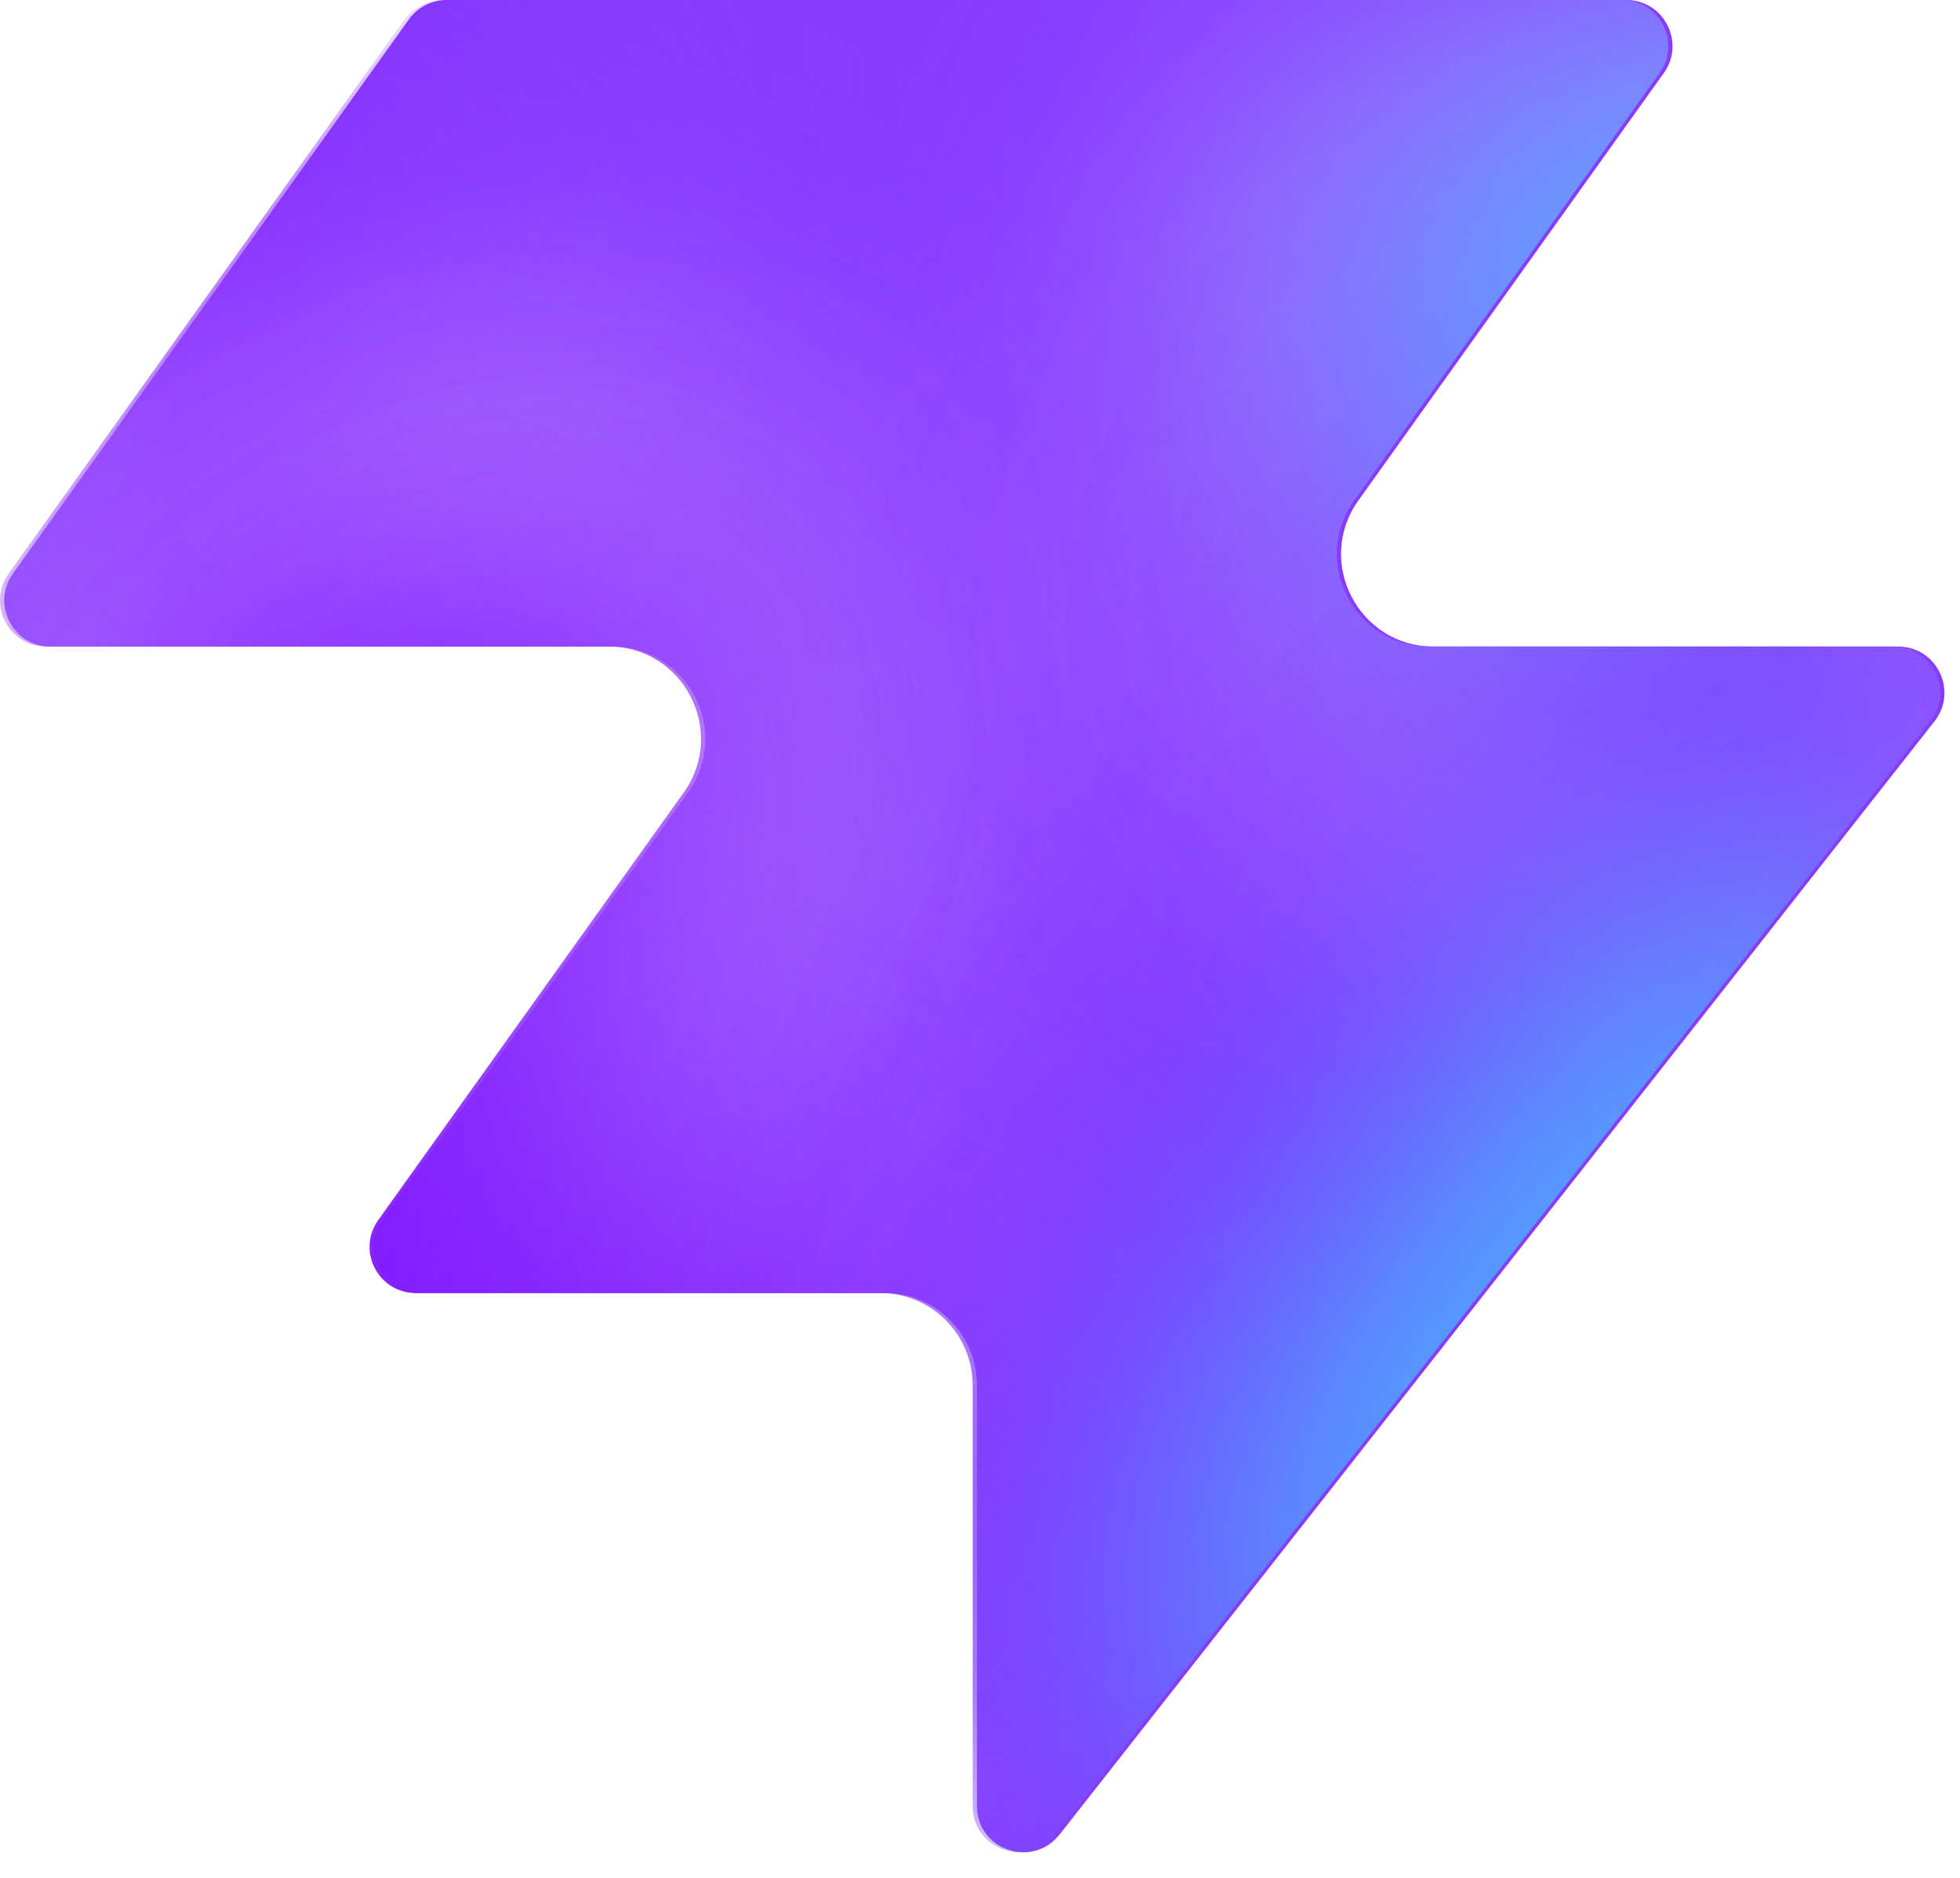
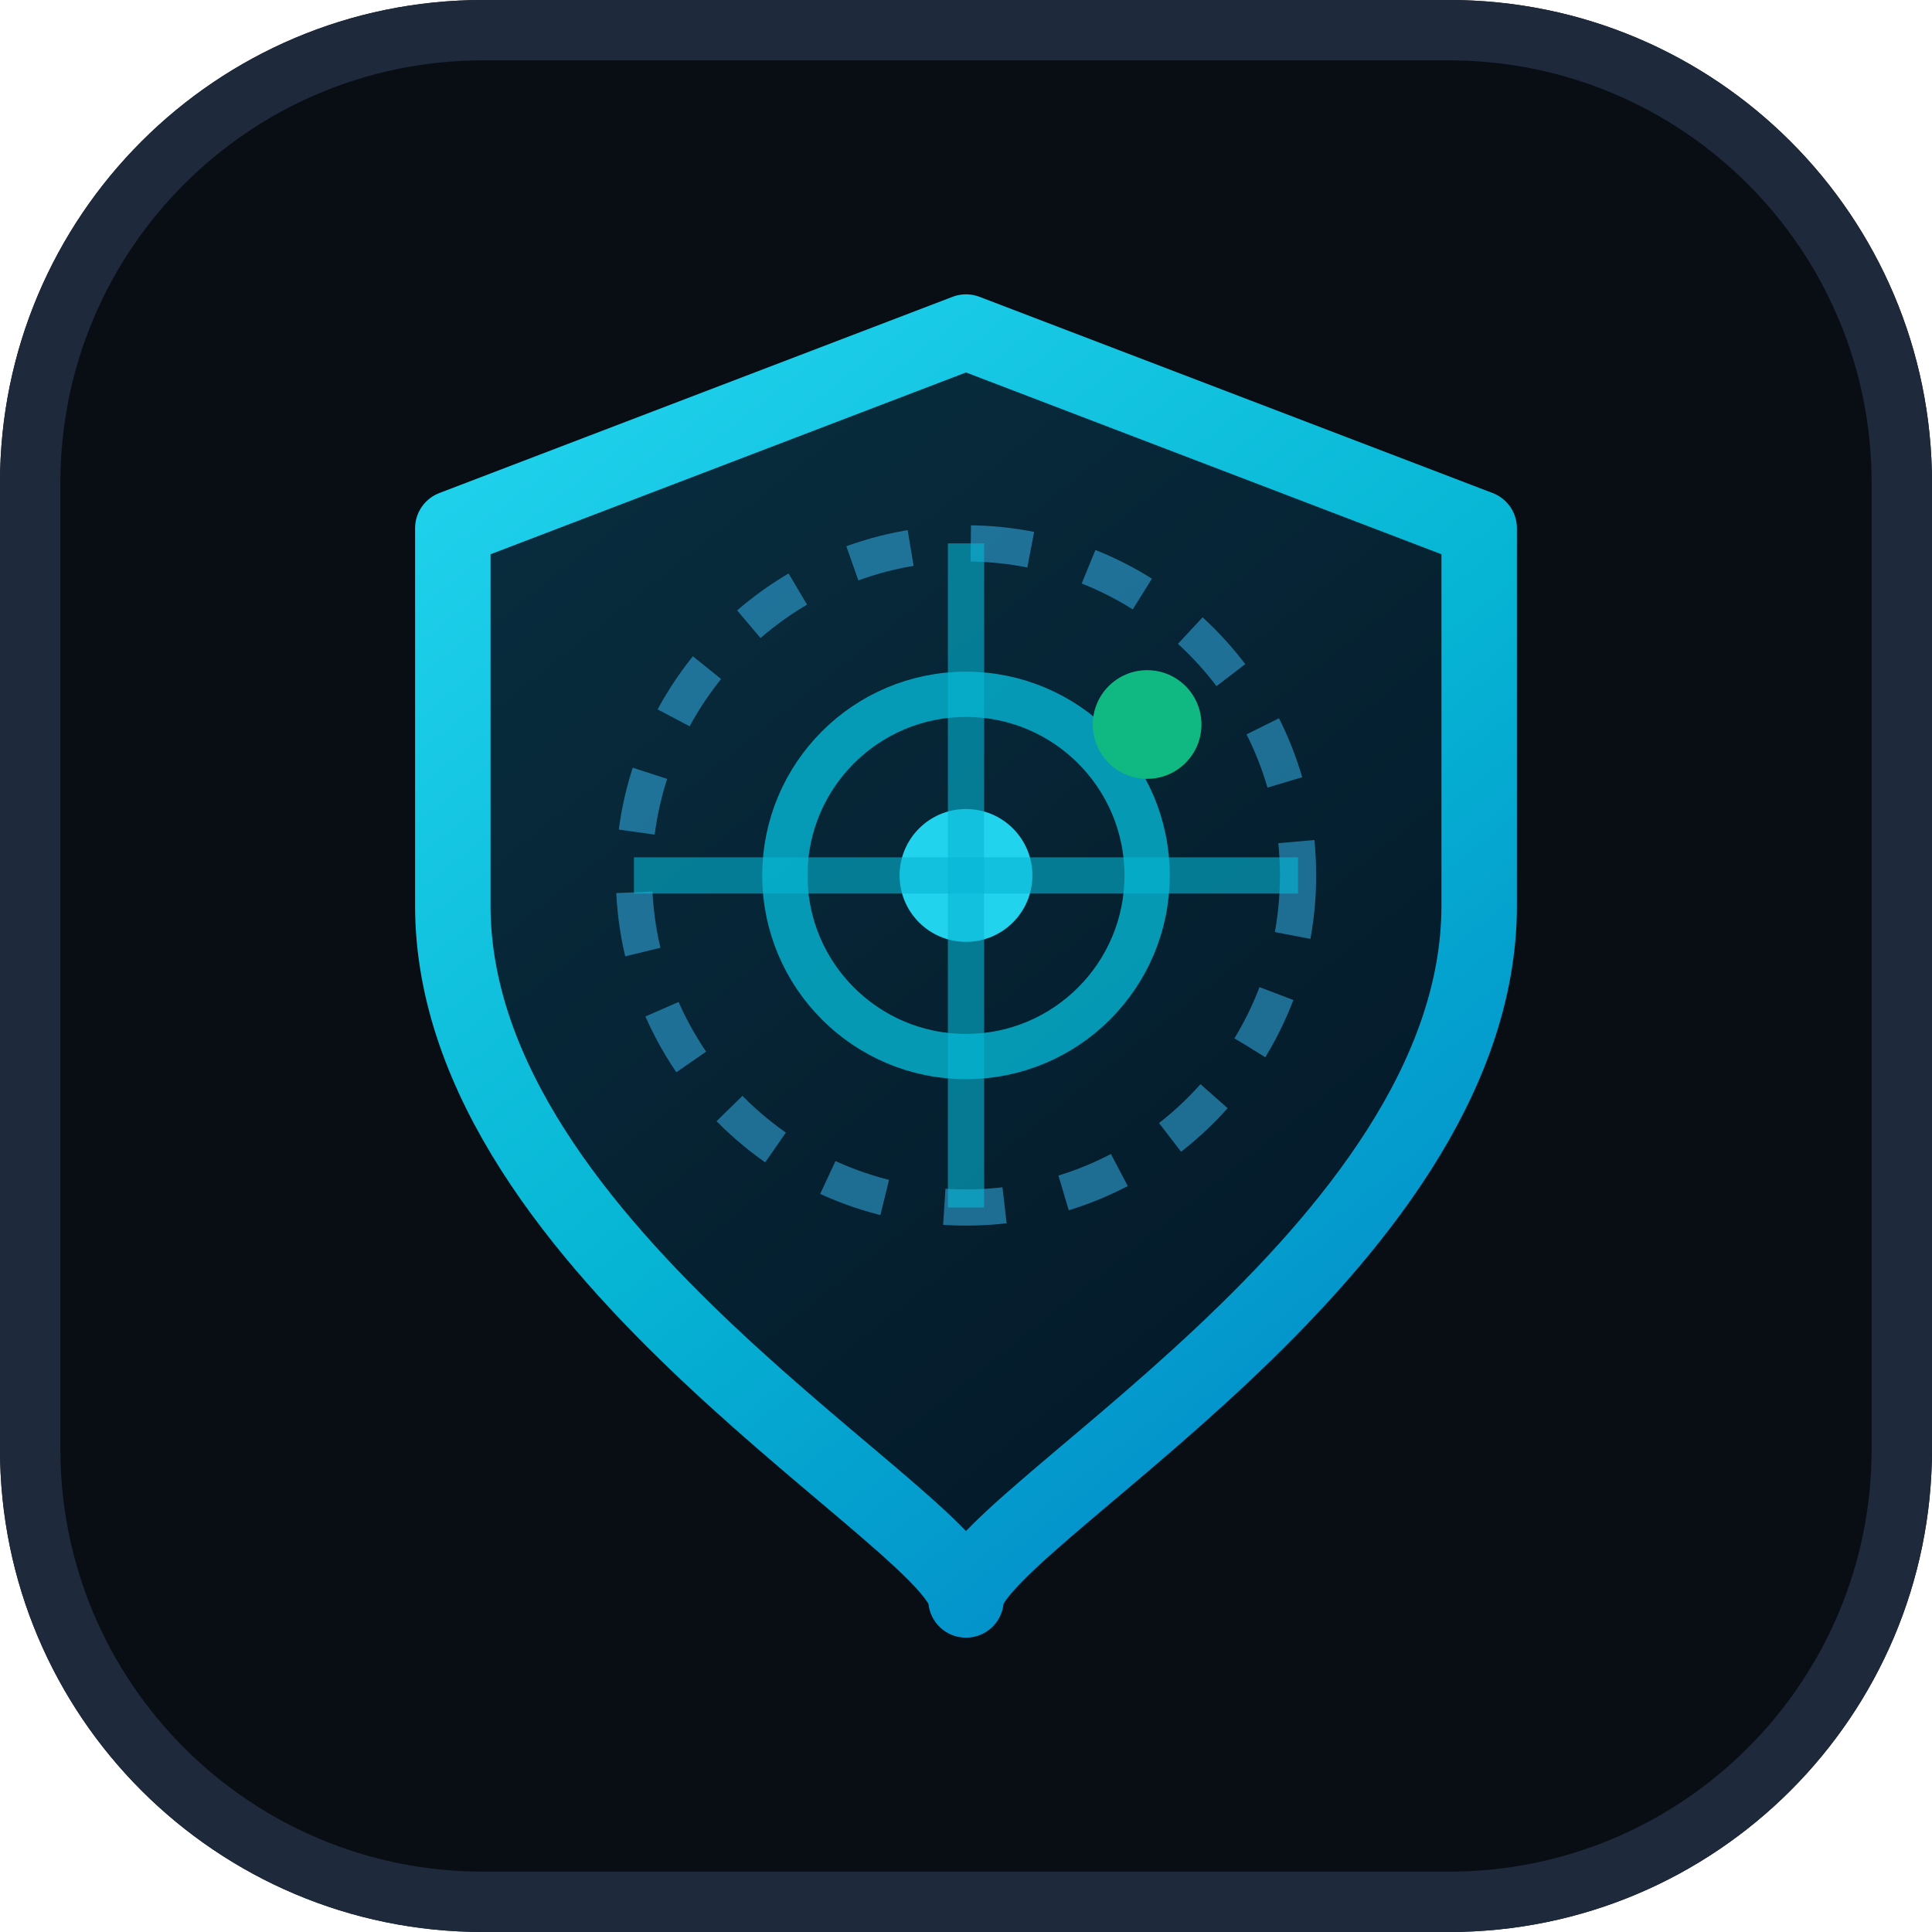
- <svg xmlns="http://www.w3.org/2000/svg" width="48" height="46" fill="none" viewBox="0 0 48 46">
-   <path fill="#863bff" d="M25.946 44.938c-.664.845-2.021.375-2.021-.698V33.937a2.26 2.26 0 0 0-2.262-2.262H10.287c-.92 0-1.456-1.04-.92-1.788l7.48-10.471c1.07-1.497 0-3.578-1.842-3.578H1.237c-.92 0-1.456-1.04-.92-1.788L10.013.474c.214-.297.556-.474.92-.474h28.894c.92 0 1.456 1.04.92 1.788l-7.48 10.471c-1.07 1.498 0 3.579 1.842 3.579h11.377c.943 0 1.473 1.088.89 1.83L25.947 44.94z" style="fill:#863bff;fill:color(display-p3 .525 .23 1);fill-opacity:1" />
-   <mask id="a" width="48" height="46" x="0" y="0" maskUnits="userSpaceOnUse" style="mask-type:alpha">
-     <path fill="#000" d="M25.842 44.938c-.664.844-2.021.375-2.021-.698V33.937a2.26 2.26 0 0 0-2.262-2.262H10.183c-.92 0-1.456-1.04-.92-1.788l7.48-10.471c1.07-1.498 0-3.579-1.842-3.579H1.133c-.92 0-1.456-1.04-.92-1.787L9.91.473c.214-.297.556-.474.92-.474h28.894c.92 0 1.456 1.04.92 1.788l-7.48 10.471c-1.07 1.498 0 3.578 1.842 3.578h11.377c.943 0 1.473 1.088.89 1.832L25.843 44.94z" style="fill:#000;fill-opacity:1" />
-   </mask>
-   <g mask="url(#a)">
-     <g filter="url(#b)">
-       <ellipse cx="5.508" cy="14.704" fill="#ede6ff" rx="5.508" ry="14.704" style="fill:#ede6ff;fill:color(display-p3 .927 .903 1);fill-opacity:1" transform="matrix(.00324 1 1 -.00324 -4.47 31.516)" />
-     </g>
-     <g filter="url(#c)">
-       <ellipse cx="10.399" cy="29.851" fill="#ede6ff" rx="10.399" ry="29.851" style="fill:#ede6ff;fill:color(display-p3 .927 .903 1);fill-opacity:1" transform="matrix(.00324 1 1 -.00324 -39.328 7.883)" />
-     </g>
-     <g filter="url(#d)">
-       <ellipse cx="5.508" cy="30.487" fill="#7e14ff" rx="5.508" ry="30.487" style="fill:#7e14ff;fill:color(display-p3 .492 .077 1);fill-opacity:1" transform="rotate(89.814 -25.913 -14.639)scale(1 -1)" />
-     </g>
-     <g filter="url(#e)">
-       <ellipse cx="5.508" cy="30.599" fill="#7e14ff" rx="5.508" ry="30.599" style="fill:#7e14ff;fill:color(display-p3 .492 .077 1);fill-opacity:1" transform="rotate(89.814 -32.644 -3.334)scale(1 -1)" />
-     </g>
-     <g filter="url(#f)">
-       <ellipse cx="5.508" cy="30.599" fill="#7e14ff" rx="5.508" ry="30.599" style="fill:#7e14ff;fill:color(display-p3 .492 .077 1);fill-opacity:1" transform="matrix(.00324 1 1 -.00324 -34.34 30.47)" />
-     </g>
-     <g filter="url(#g)">
-       <ellipse cx="14.072" cy="22.078" fill="#ede6ff" rx="14.072" ry="22.078" style="fill:#ede6ff;fill:color(display-p3 .927 .903 1);fill-opacity:1" transform="rotate(93.35 24.506 48.493)scale(-1 1)" />
-     </g>
-     <g filter="url(#h)">
-       <ellipse cx="3.47" cy="21.501" fill="#7e14ff" rx="3.47" ry="21.501" style="fill:#7e14ff;fill:color(display-p3 .492 .077 1);fill-opacity:1" transform="rotate(89.009 28.708 47.59)scale(-1 1)" />
-     </g>
-     <g filter="url(#i)">
-       <ellipse cx="3.47" cy="21.501" fill="#7e14ff" rx="3.47" ry="21.501" style="fill:#7e14ff;fill:color(display-p3 .492 .077 1);fill-opacity:1" transform="rotate(89.009 28.708 47.59)scale(-1 1)" />
-     </g>
-     <g filter="url(#j)">
-       <ellipse cx=".387" cy="8.972" fill="#7e14ff" rx="4.407" ry="29.108" style="fill:#7e14ff;fill:color(display-p3 .492 .077 1);fill-opacity:1" transform="rotate(39.51 .387 8.972)" />
-     </g>
-     <g filter="url(#k)">
-       <ellipse cx="47.523" cy="-6.092" fill="#7e14ff" rx="4.407" ry="29.108" style="fill:#7e14ff;fill:color(display-p3 .492 .077 1);fill-opacity:1" transform="rotate(37.892 47.523 -6.092)" />
-     </g>
-     <g filter="url(#l)">
-       <ellipse cx="41.412" cy="6.333" fill="#47bfff" rx="5.971" ry="9.665" style="fill:#47bfff;fill:color(display-p3 .28 .748 1);fill-opacity:1" transform="rotate(37.892 41.412 6.333)" />
-     </g>
-     <g filter="url(#m)">
-       <ellipse cx="-1.879" cy="38.332" fill="#7e14ff" rx="4.407" ry="29.108" style="fill:#7e14ff;fill:color(display-p3 .492 .077 1);fill-opacity:1" transform="rotate(37.892 -1.88 38.332)" />
-     </g>
-     <g filter="url(#n)">
-       <ellipse cx="-1.879" cy="38.332" fill="#7e14ff" rx="4.407" ry="29.108" style="fill:#7e14ff;fill:color(display-p3 .492 .077 1);fill-opacity:1" transform="rotate(37.892 -1.88 38.332)" />
-     </g>
-     <g filter="url(#o)">
-       <ellipse cx="35.651" cy="29.907" fill="#7e14ff" rx="4.407" ry="29.108" style="fill:#7e14ff;fill:color(display-p3 .492 .077 1);fill-opacity:1" transform="rotate(37.892 35.651 29.907)" />
-     </g>
-     <g filter="url(#p)">
-       <ellipse cx="38.418" cy="32.4" fill="#47bfff" rx="5.971" ry="15.297" style="fill:#47bfff;fill:color(display-p3 .28 .748 1);fill-opacity:1" transform="rotate(37.892 38.418 32.4)" />
-     </g>
-   </g>
+ <svg xmlns="http://www.w3.org/2000/svg" viewBox="0 0 64 64" fill="none">
  <defs>
-     <filter id="b" width="60.045" height="41.654" x="-19.77" y="16.149" color-interpolation-filters="sRGB" filterUnits="userSpaceOnUse">
-       <feFlood flood-opacity="0" result="BackgroundImageFix" />
-       <feBlend in="SourceGraphic" in2="BackgroundImageFix" result="shape" />
-       <feGaussianBlur result="effect1_foregroundBlur_2002_17158" stdDeviation="7.659" />
-     </filter>
-     <filter id="c" width="90.34" height="51.437" x="-54.613" y="-7.533" color-interpolation-filters="sRGB" filterUnits="userSpaceOnUse">
-       <feFlood flood-opacity="0" result="BackgroundImageFix" />
-       <feBlend in="SourceGraphic" in2="BackgroundImageFix" result="shape" />
-       <feGaussianBlur result="effect1_foregroundBlur_2002_17158" stdDeviation="7.659" />
-     </filter>
-     <filter id="d" width="79.355" height="29.4" x="-49.64" y="2.03" color-interpolation-filters="sRGB" filterUnits="userSpaceOnUse">
-       <feFlood flood-opacity="0" result="BackgroundImageFix" />
-       <feBlend in="SourceGraphic" in2="BackgroundImageFix" result="shape" />
-       <feGaussianBlur result="effect1_foregroundBlur_2002_17158" stdDeviation="4.596" />
-     </filter>
-     <filter id="e" width="79.579" height="29.4" x="-45.045" y="20.029" color-interpolation-filters="sRGB" filterUnits="userSpaceOnUse">
-       <feFlood flood-opacity="0" result="BackgroundImageFix" />
-       <feBlend in="SourceGraphic" in2="BackgroundImageFix" result="shape" />
-       <feGaussianBlur result="effect1_foregroundBlur_2002_17158" stdDeviation="4.596" />
-     </filter>
-     <filter id="f" width="79.579" height="29.4" x="-43.513" y="21.178" color-interpolation-filters="sRGB" filterUnits="userSpaceOnUse">
-       <feFlood flood-opacity="0" result="BackgroundImageFix" />
-       <feBlend in="SourceGraphic" in2="BackgroundImageFix" result="shape" />
-       <feGaussianBlur result="effect1_foregroundBlur_2002_17158" stdDeviation="4.596" />
-     </filter>
-     <filter id="g" width="74.749" height="58.852" x="15.756" y="-17.901" color-interpolation-filters="sRGB" filterUnits="userSpaceOnUse">
-       <feFlood flood-opacity="0" result="BackgroundImageFix" />
-       <feBlend in="SourceGraphic" in2="BackgroundImageFix" result="shape" />
-       <feGaussianBlur result="effect1_foregroundBlur_2002_17158" stdDeviation="7.659" />
-     </filter>
-     <filter id="h" width="61.377" height="25.362" x="23.548" y="2.284" color-interpolation-filters="sRGB" filterUnits="userSpaceOnUse">
-       <feFlood flood-opacity="0" result="BackgroundImageFix" />
-       <feBlend in="SourceGraphic" in2="BackgroundImageFix" result="shape" />
-       <feGaussianBlur result="effect1_foregroundBlur_2002_17158" stdDeviation="4.596" />
-     </filter>
-     <filter id="i" width="61.377" height="25.362" x="23.548" y="2.284" color-interpolation-filters="sRGB" filterUnits="userSpaceOnUse">
-       <feFlood flood-opacity="0" result="BackgroundImageFix" />
-       <feBlend in="SourceGraphic" in2="BackgroundImageFix" result="shape" />
-       <feGaussianBlur result="effect1_foregroundBlur_2002_17158" stdDeviation="4.596" />
-     </filter>
-     <filter id="j" width="56.045" height="63.649" x="-27.636" y="-22.853" color-interpolation-filters="sRGB" filterUnits="userSpaceOnUse">
-       <feFlood flood-opacity="0" result="BackgroundImageFix" />
-       <feBlend in="SourceGraphic" in2="BackgroundImageFix" result="shape" />
-       <feGaussianBlur result="effect1_foregroundBlur_2002_17158" stdDeviation="4.596" />
-     </filter>
-     <filter id="k" width="54.814" height="64.646" x="20.116" y="-38.415" color-interpolation-filters="sRGB" filterUnits="userSpaceOnUse">
-       <feFlood flood-opacity="0" result="BackgroundImageFix" />
-       <feBlend in="SourceGraphic" in2="BackgroundImageFix" result="shape" />
-       <feGaussianBlur result="effect1_foregroundBlur_2002_17158" stdDeviation="4.596" />
-     </filter>
-     <filter id="l" width="33.541" height="35.313" x="24.641" y="-11.323" color-interpolation-filters="sRGB" filterUnits="userSpaceOnUse">
-       <feFlood flood-opacity="0" result="BackgroundImageFix" />
-       <feBlend in="SourceGraphic" in2="BackgroundImageFix" result="shape" />
-       <feGaussianBlur result="effect1_foregroundBlur_2002_17158" stdDeviation="4.596" />
-     </filter>
-     <filter id="m" width="54.814" height="64.646" x="-29.286" y="6.009" color-interpolation-filters="sRGB" filterUnits="userSpaceOnUse">
-       <feFlood flood-opacity="0" result="BackgroundImageFix" />
-       <feBlend in="SourceGraphic" in2="BackgroundImageFix" result="shape" />
-       <feGaussianBlur result="effect1_foregroundBlur_2002_17158" stdDeviation="4.596" />
-     </filter>
-     <filter id="n" width="54.814" height="64.646" x="-29.286" y="6.009" color-interpolation-filters="sRGB" filterUnits="userSpaceOnUse">
-       <feFlood flood-opacity="0" result="BackgroundImageFix" />
-       <feBlend in="SourceGraphic" in2="BackgroundImageFix" result="shape" />
-       <feGaussianBlur result="effect1_foregroundBlur_2002_17158" stdDeviation="4.596" />
-     </filter>
-     <filter id="o" width="54.814" height="64.646" x="8.244" y="-2.416" color-interpolation-filters="sRGB" filterUnits="userSpaceOnUse">
-       <feFlood flood-opacity="0" result="BackgroundImageFix" />
-       <feBlend in="SourceGraphic" in2="BackgroundImageFix" result="shape" />
-       <feGaussianBlur result="effect1_foregroundBlur_2002_17158" stdDeviation="4.596" />
-     </filter>
-     <filter id="p" width="39.409" height="43.623" x="18.713" y="10.588" color-interpolation-filters="sRGB" filterUnits="userSpaceOnUse">
-       <feFlood flood-opacity="0" result="BackgroundImageFix" />
-       <feBlend in="SourceGraphic" in2="BackgroundImageFix" result="shape" />
-       <feGaussianBlur result="effect1_foregroundBlur_2002_17158" stdDeviation="4.596" />
-     </filter>
+     <linearGradient id="shieldGrad" x1="16" y1="12" x2="48" y2="52" gradientUnits="userSpaceOnUse">
+       <stop offset="0%" stop-color="#083344" stop-opacity="0.9" />
+       <stop offset="100%" stop-color="#021526" stop-opacity="0.95" />
+     </linearGradient>
+     <linearGradient id="borderGrad" x1="16" y1="12" x2="48" y2="52" gradientUnits="userSpaceOnUse">
+       <stop offset="0%" stop-color="#22d3ee" />
+       <stop offset="50%" stop-color="#06b6d4" />
+       <stop offset="100%" stop-color="#0284c7" />
+     </linearGradient>
  </defs>
+   <rect width="64" height="64" rx="16" fill="#090d14" />
+   <rect x="1" y="1" width="62" height="62" rx="15" stroke="#1e293b" stroke-width="2" />
+   <path d="M32 11 L49 17.5 V30 C49 41.5 32 50.5 32 53 C32 50.5 15 41.5 15 30 V17.5 Z" fill="url(#shieldGrad)" stroke="url(#borderGrad)" stroke-width="2.5" stroke-linejoin="round" />
+   <circle cx="32" cy="29" r="11" stroke="#38bdf8" stroke-width="1.2" stroke-dasharray="2 2" stroke-opacity="0.5" />
+   <circle cx="32" cy="29" r="6" stroke="#06b6d4" stroke-width="1.5" stroke-opacity="0.8" />
+   <circle cx="32" cy="29" r="2.2" fill="#22d3ee" />
+   <line x1="32" y1="18" x2="32" y2="40" stroke="#06b6d4" stroke-width="1.2" stroke-opacity="0.6" />
+   <line x1="21" y1="29" x2="43" y2="29" stroke="#06b6d4" stroke-width="1.2" stroke-opacity="0.6" />
+   <circle cx="38" cy="24" r="1.8" fill="#10b981" />
</svg>
